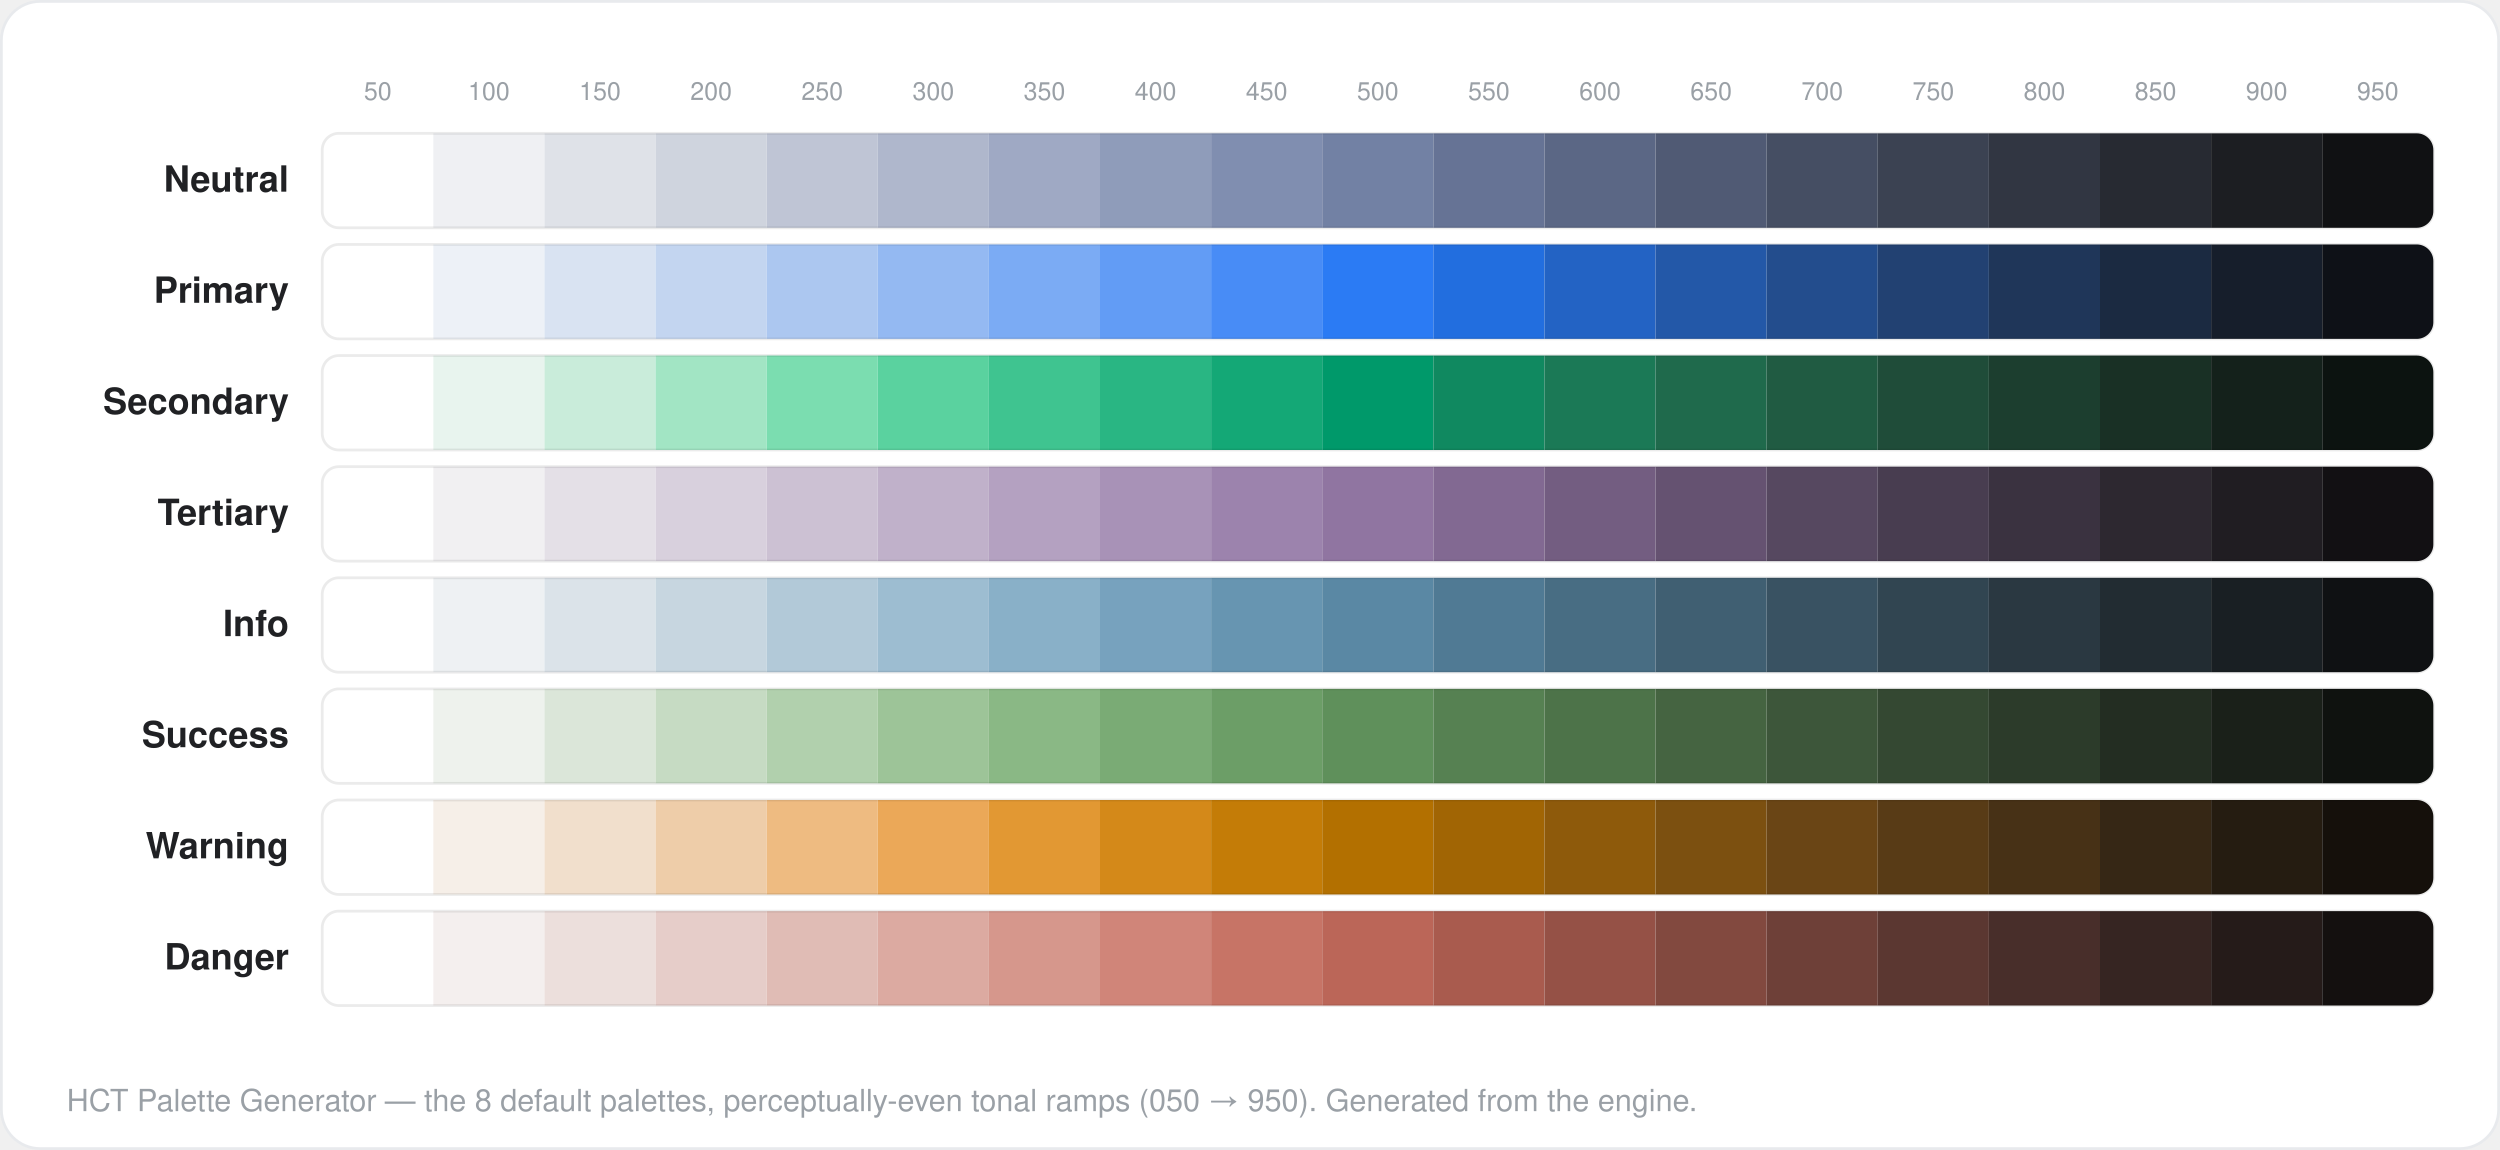
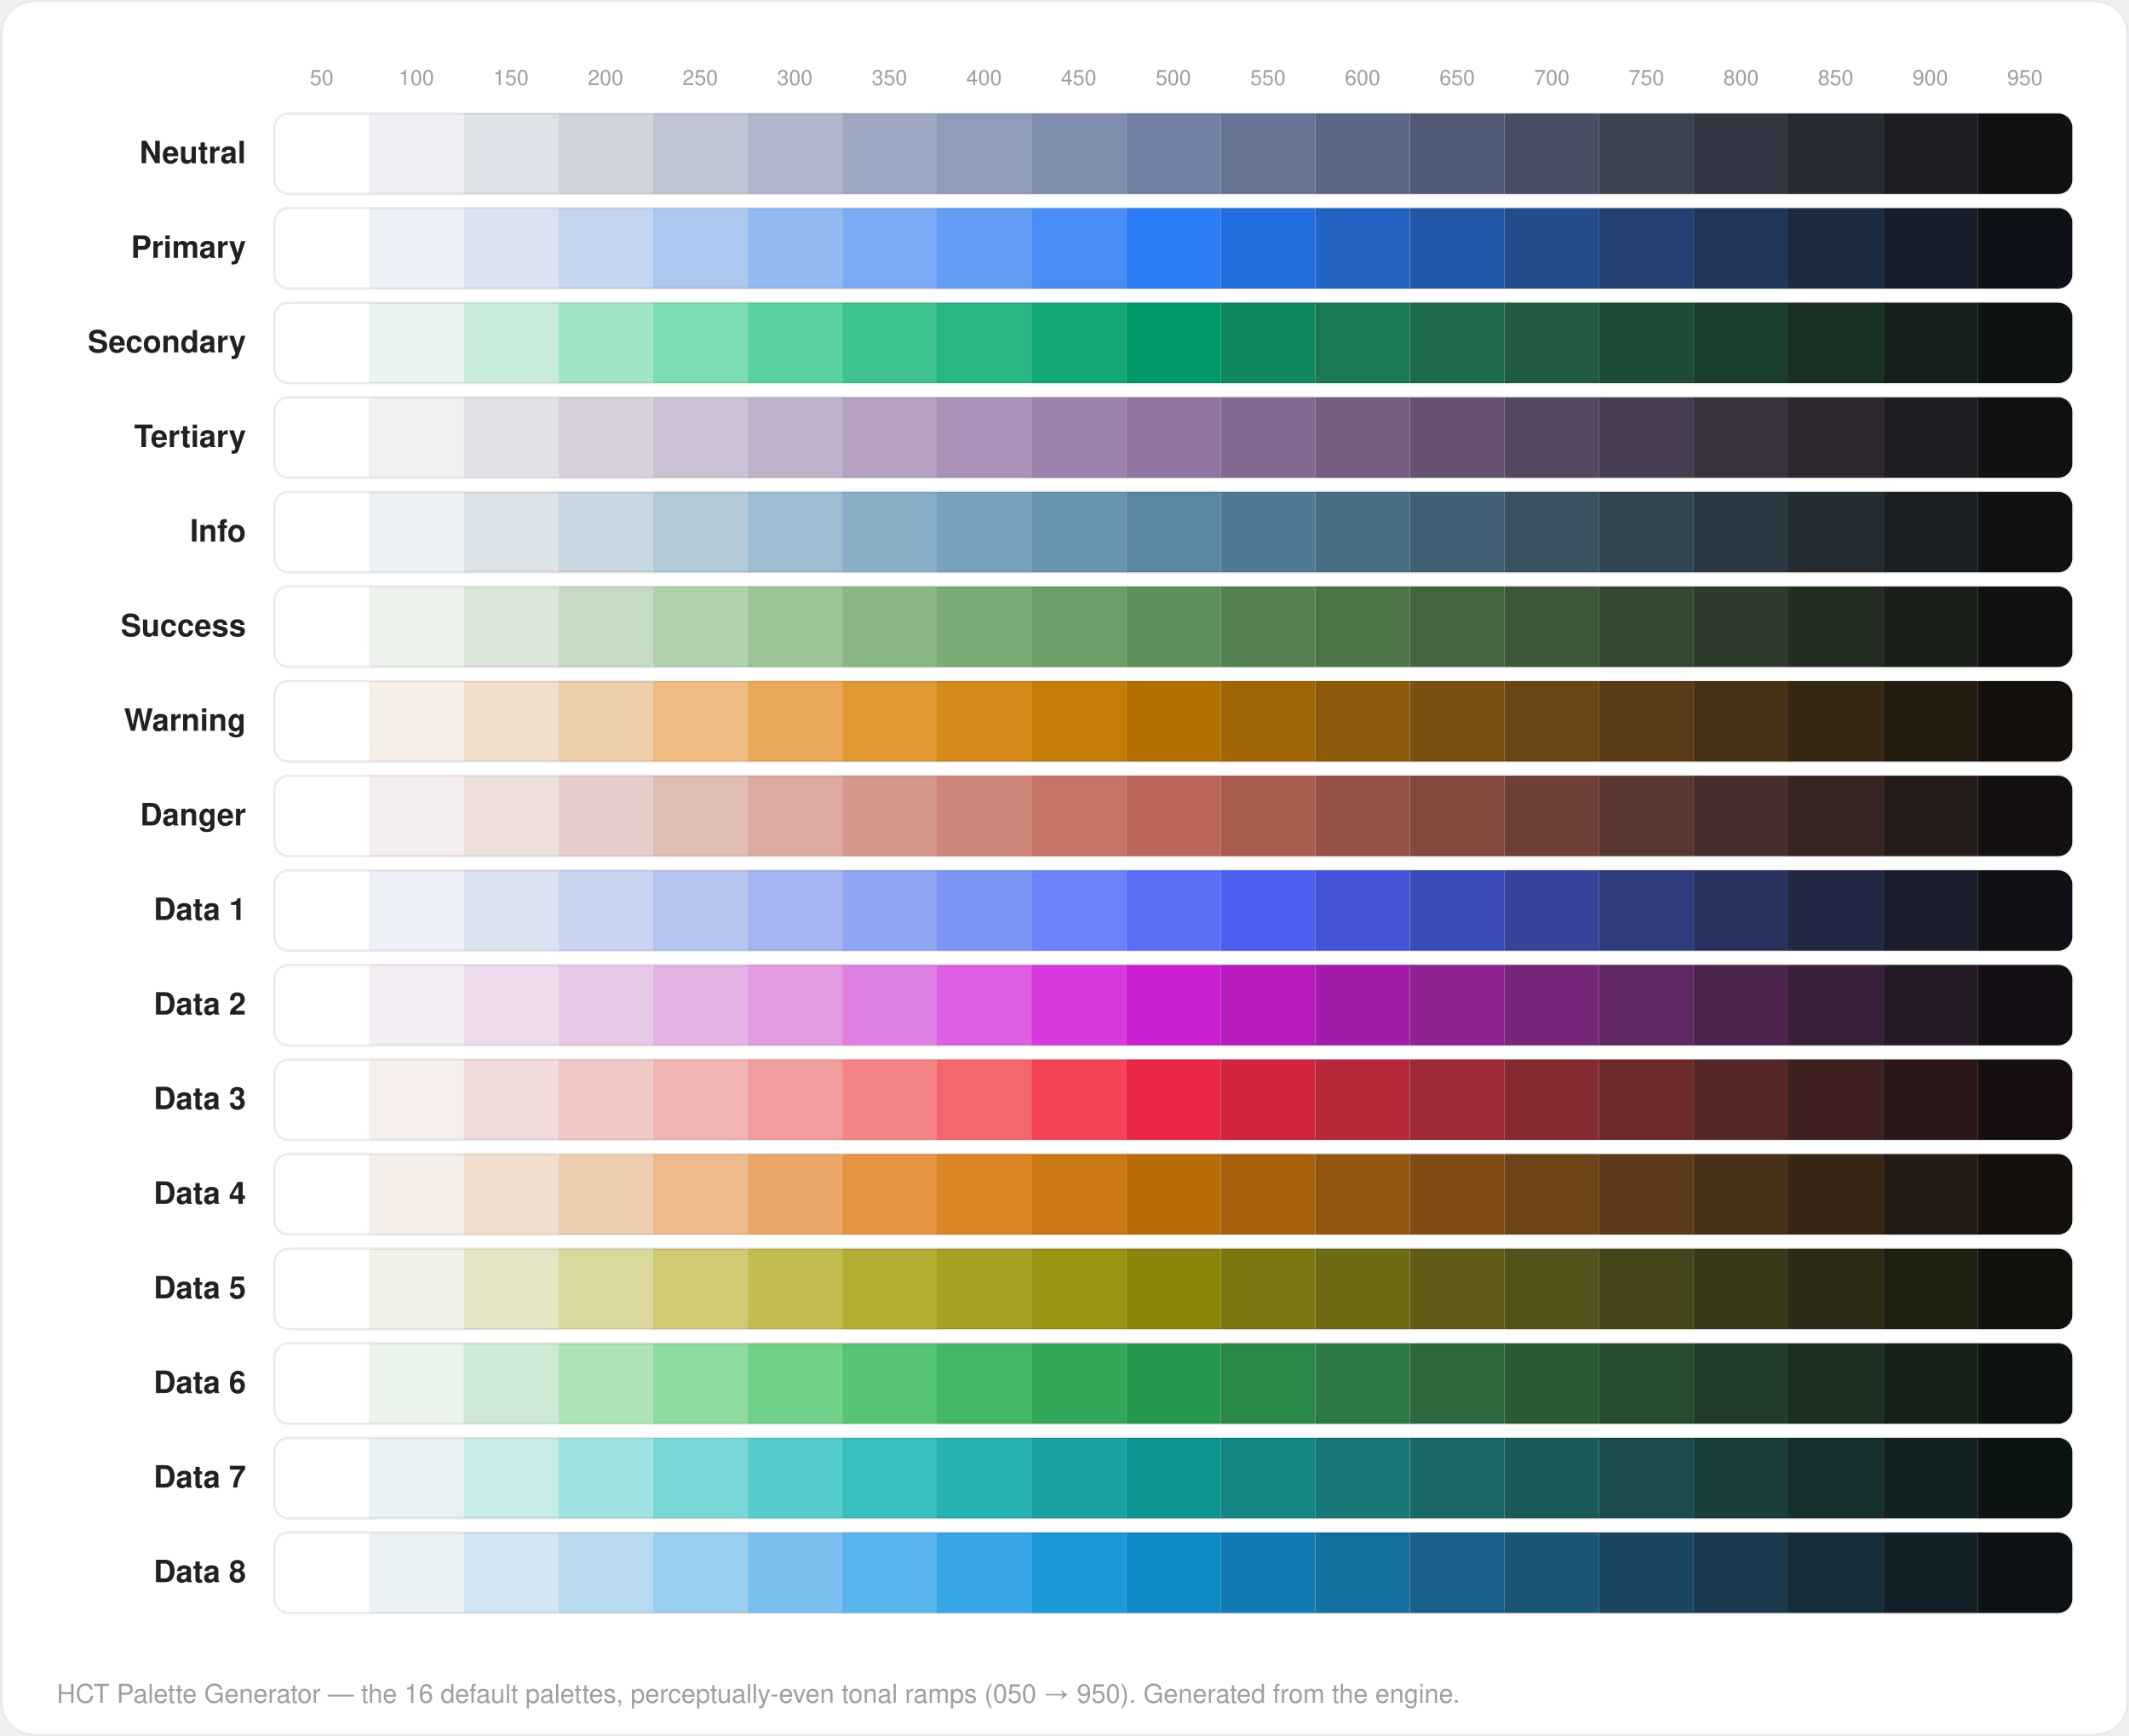
- <svg xmlns="http://www.w3.org/2000/svg" width="900" height="414" viewBox="0 0 900 414" font-family="-apple-system,BlinkMacSystemFont,Segoe UI,Helvetica,Arial,sans-serif">
-   <rect x="0.5" y="0.5" width="899" height="413" rx="14" fill="#ffffff" stroke="#e8eaed" />
+ <svg xmlns="http://www.w3.org/2000/svg" width="900" height="734" viewBox="0 0 900 734" font-family="-apple-system,BlinkMacSystemFont,Segoe UI,Helvetica,Arial,sans-serif">
+   <rect x="0.5" y="0.5" width="899" height="733" rx="14" fill="#ffffff" stroke="#e8eaed" />
  <text x="136" y="36" font-size="9" fill="#9aa0a6" text-anchor="middle">50</text>
  <text x="176" y="36" font-size="9" fill="#9aa0a6" text-anchor="middle">100</text>
  <text x="216" y="36" font-size="9" fill="#9aa0a6" text-anchor="middle">150</text>
  <text x="256" y="36" font-size="9" fill="#9aa0a6" text-anchor="middle">200</text>
  <text x="296" y="36" font-size="9" fill="#9aa0a6" text-anchor="middle">250</text>
  <text x="336" y="36" font-size="9" fill="#9aa0a6" text-anchor="middle">300</text>
  <text x="376" y="36" font-size="9" fill="#9aa0a6" text-anchor="middle">350</text>
  <text x="416" y="36" font-size="9" fill="#9aa0a6" text-anchor="middle">400</text>
  <text x="456" y="36" font-size="9" fill="#9aa0a6" text-anchor="middle">450</text>
  <text x="496" y="36" font-size="9" fill="#9aa0a6" text-anchor="middle">500</text>
  <text x="536" y="36" font-size="9" fill="#9aa0a6" text-anchor="middle">550</text>
  <text x="576" y="36" font-size="9" fill="#9aa0a6" text-anchor="middle">600</text>
  <text x="616" y="36" font-size="9" fill="#9aa0a6" text-anchor="middle">650</text>
  <text x="656" y="36" font-size="9" fill="#9aa0a6" text-anchor="middle">700</text>
  <text x="696" y="36" font-size="9" fill="#9aa0a6" text-anchor="middle">750</text>
  <text x="736" y="36" font-size="9" fill="#9aa0a6" text-anchor="middle">800</text>
  <text x="776" y="36" font-size="9" fill="#9aa0a6" text-anchor="middle">850</text>
  <text x="816" y="36" font-size="9" fill="#9aa0a6" text-anchor="middle">900</text>
  <text x="856" y="36" font-size="9" fill="#9aa0a6" text-anchor="middle">950</text>
  <clipPath id="r0">
    <rect x="116" y="48" width="760" height="34" rx="6" />
  </clipPath>
  <g clip-path="url(#r0)">
    <rect x="116" y="48" width="40" height="34" fill="#FFFFFF" />
    <rect x="156" y="48" width="40" height="34" fill="#EFF0F3" />
    <rect x="196" y="48" width="40" height="34" fill="#DFE2E8" />
    <rect x="236" y="48" width="40" height="34" fill="#CFD4DE" />
    <rect x="276" y="48" width="40" height="34" fill="#BFC5D5" />
    <rect x="316" y="48" width="40" height="34" fill="#AFB7CC" />
    <rect x="356" y="48" width="40" height="34" fill="#9FA9C4" />
    <rect x="396" y="48" width="40" height="34" fill="#8F9CBA" />
    <rect x="436" y="48" width="40" height="34" fill="#808EB0" />
    <rect x="476" y="48" width="40" height="34" fill="#7281A4" />
    <rect x="516" y="48" width="40" height="34" fill="#667395" />
    <rect x="556" y="48" width="40" height="34" fill="#5B6785" />
    <rect x="596" y="48" width="40" height="34" fill="#505A74" />
    <rect x="636" y="48" width="40" height="34" fill="#454E63" />
    <rect x="676" y="48" width="40" height="34" fill="#3B4252" />
    <rect x="716" y="48" width="40" height="34" fill="#313642" />
    <rect x="756" y="48" width="40" height="34" fill="#272A32" />
    <rect x="796" y="48" width="40" height="34" fill="#1C1E22" />
    <rect x="836" y="48" width="40" height="34" fill="#101113" />
  </g>
  <rect x="116" y="48" width="760" height="34" rx="6" fill="none" stroke="#00000014" />
  <text x="104" y="69" font-size="13" font-weight="600" fill="#202124" text-anchor="end">Neutral</text>
  <clipPath id="r1">
    <rect x="116" y="88" width="760" height="34" rx="6" />
  </clipPath>
  <g clip-path="url(#r1)">
    <rect x="116" y="88" width="40" height="34" fill="#FFFFFF" />
    <rect x="156" y="88" width="40" height="34" fill="#EDF1F7" />
    <rect x="196" y="88" width="40" height="34" fill="#D9E3F2" />
    <rect x="236" y="88" width="40" height="34" fill="#C3D5F0" />
    <rect x="276" y="88" width="40" height="34" fill="#ACC7F0" />
    <rect x="316" y="88" width="40" height="34" fill="#94B9F2" />
    <rect x="356" y="88" width="40" height="34" fill="#7BABF4" />
    <rect x="396" y="88" width="40" height="34" fill="#629CF5" />
    <rect x="436" y="88" width="40" height="34" fill="#488CF6" />
    <rect x="476" y="88" width="40" height="34" fill="#2B7BF4" />
    <rect x="516" y="88" width="40" height="34" fill="#226EDF" />
    <rect x="556" y="88" width="40" height="34" fill="#2363C4" />
    <rect x="596" y="88" width="40" height="34" fill="#2358A8" />
    <rect x="636" y="88" width="40" height="34" fill="#234D8D" />
    <rect x="676" y="88" width="40" height="34" fill="#224172" />
    <rect x="716" y="88" width="40" height="34" fill="#1F3659" />
    <rect x="756" y="88" width="40" height="34" fill="#1B2A41" />
    <rect x="796" y="88" width="40" height="34" fill="#161E2B" />
    <rect x="836" y="88" width="40" height="34" fill="#0E1117" />
  </g>
  <rect x="116" y="88" width="760" height="34" rx="6" fill="none" stroke="#00000014" />
  <text x="104" y="109" font-size="13" font-weight="600" fill="#202124" text-anchor="end">Primary</text>
  <clipPath id="r2">
    <rect x="116" y="128" width="760" height="34" rx="6" />
  </clipPath>
  <g clip-path="url(#r2)">
    <rect x="116" y="128" width="40" height="34" fill="#FFFFFF" />
    <rect x="156" y="128" width="40" height="34" fill="#E8F4EE" />
    <rect x="196" y="128" width="40" height="34" fill="#C9ECDA" />
    <rect x="236" y="128" width="40" height="34" fill="#A2E5C4" />
    <rect x="276" y="128" width="40" height="34" fill="#7BDDB0" />
    <rect x="316" y="128" width="40" height="34" fill="#5AD29F" />
    <rect x="356" y="128" width="40" height="34" fill="#3FC490" />
    <rect x="396" y="128" width="40" height="34" fill="#29B683" />
    <rect x="436" y="128" width="40" height="34" fill="#14A876" />
    <rect x="476" y="128" width="40" height="34" fill="#00996A" />
    <rect x="516" y="128" width="40" height="34" fill="#108960" />
    <rect x="556" y="128" width="40" height="34" fill="#1B7956" />
    <rect x="596" y="128" width="40" height="34" fill="#1F6A4C" />
    <rect x="636" y="128" width="40" height="34" fill="#205B42" />
    <rect x="676" y="128" width="40" height="34" fill="#1F4C39" />
    <rect x="716" y="128" width="40" height="34" fill="#1C3E2F" />
    <rect x="756" y="128" width="40" height="34" fill="#193025" />
    <rect x="796" y="128" width="40" height="34" fill="#14211B" />
    <rect x="836" y="128" width="40" height="34" fill="#0C1310" />
  </g>
  <rect x="116" y="128" width="760" height="34" rx="6" fill="none" stroke="#00000014" />
  <text x="104" y="149" font-size="13" font-weight="600" fill="#202124" text-anchor="end">Secondary</text>
  <clipPath id="r3">
    <rect x="116" y="168" width="760" height="34" rx="6" />
  </clipPath>
  <g clip-path="url(#r3)">
    <rect x="116" y="168" width="40" height="34" fill="#FFFFFF" />
    <rect x="156" y="168" width="40" height="34" fill="#F1F0F2" />
    <rect x="196" y="168" width="40" height="34" fill="#E4E0E7" />
    <rect x="236" y="168" width="40" height="34" fill="#D8D0DD" />
    <rect x="276" y="168" width="40" height="34" fill="#CCC1D3" />
    <rect x="316" y="168" width="40" height="34" fill="#C0B1CA" />
    <rect x="356" y="168" width="40" height="34" fill="#B4A1C1" />
    <rect x="396" y="168" width="40" height="34" fill="#A892B7" />
    <rect x="436" y="168" width="40" height="34" fill="#9C83AD" />
    <rect x="476" y="168" width="40" height="34" fill="#9075A1" />
    <rect x="516" y="168" width="40" height="34" fill="#826992" />
    <rect x="556" y="168" width="40" height="34" fill="#735D81" />
    <rect x="596" y="168" width="40" height="34" fill="#655271" />
    <rect x="636" y="168" width="40" height="34" fill="#564860" />
    <rect x="676" y="168" width="40" height="34" fill="#483D50" />
    <rect x="716" y="168" width="40" height="34" fill="#3A3240" />
    <rect x="756" y="168" width="40" height="34" fill="#2D2830" />
    <rect x="796" y="168" width="40" height="34" fill="#201D22" />
    <rect x="836" y="168" width="40" height="34" fill="#121013" />
  </g>
  <rect x="116" y="168" width="760" height="34" rx="6" fill="none" stroke="#00000014" />
  <text x="104" y="189" font-size="13" font-weight="600" fill="#202124" text-anchor="end">Tertiary</text>
  <clipPath id="r4">
    <rect x="116" y="208" width="760" height="34" rx="6" />
  </clipPath>
  <g clip-path="url(#r4)">
    <rect x="116" y="208" width="40" height="34" fill="#FFFFFF" />
    <rect x="156" y="208" width="40" height="34" fill="#EEF1F3" />
    <rect x="196" y="208" width="40" height="34" fill="#DBE3E9" />
    <rect x="236" y="208" width="40" height="34" fill="#C7D6E0" />
    <rect x="276" y="208" width="40" height="34" fill="#B2C9D8" />
    <rect x="316" y="208" width="40" height="34" fill="#9DBDD1" />
    <rect x="356" y="208" width="40" height="34" fill="#89B0C8" />
    <rect x="396" y="208" width="40" height="34" fill="#77A2BE" />
    <rect x="436" y="208" width="40" height="34" fill="#6795B1" />
    <rect x="476" y="208" width="40" height="34" fill="#5A88A4" />
    <rect x="516" y="208" width="40" height="34" fill="#507A94" />
    <rect x="556" y="208" width="40" height="34" fill="#486D83" />
    <rect x="596" y="208" width="40" height="34" fill="#405F72" />
    <rect x="636" y="208" width="40" height="34" fill="#395262" />
    <rect x="676" y="208" width="40" height="34" fill="#314551" />
    <rect x="716" y="208" width="40" height="34" fill="#2A3841" />
    <rect x="756" y="208" width="40" height="34" fill="#222C32" />
    <rect x="796" y="208" width="40" height="34" fill="#191F23" />
    <rect x="836" y="208" width="40" height="34" fill="#0F1113" />
  </g>
  <rect x="116" y="208" width="760" height="34" rx="6" fill="none" stroke="#00000014" />
  <text x="104" y="229" font-size="13" font-weight="600" fill="#202124" text-anchor="end">Info</text>
  <clipPath id="r5">
    <rect x="116" y="248" width="760" height="34" rx="6" />
  </clipPath>
  <g clip-path="url(#r5)">
    <rect x="116" y="248" width="40" height="34" fill="#FFFFFF" />
    <rect x="156" y="248" width="40" height="34" fill="#EEF2ED" />
    <rect x="196" y="248" width="40" height="34" fill="#DBE6D9" />
    <rect x="236" y="248" width="40" height="34" fill="#C6DBC3" />
    <rect x="276" y="248" width="40" height="34" fill="#B1D0AD" />
    <rect x="316" y="248" width="40" height="34" fill="#9DC498" />
    <rect x="356" y="248" width="40" height="34" fill="#8AB885" />
    <rect x="396" y="248" width="40" height="34" fill="#7AAB75" />
    <rect x="436" y="248" width="40" height="34" fill="#6C9E67" />
    <rect x="476" y="248" width="40" height="34" fill="#5F905B" />
    <rect x="516" y="248" width="40" height="34" fill="#568152" />
    <rect x="556" y="248" width="40" height="34" fill="#4D7349" />
    <rect x="596" y="248" width="40" height="34" fill="#456441" />
    <rect x="636" y="248" width="40" height="34" fill="#3D563A" />
    <rect x="676" y="248" width="40" height="34" fill="#344832" />
    <rect x="716" y="248" width="40" height="34" fill="#2C3B2A" />
    <rect x="756" y="248" width="40" height="34" fill="#232D22" />
    <rect x="796" y="248" width="40" height="34" fill="#1A2019" />
    <rect x="836" y="248" width="40" height="34" fill="#0F120F" />
  </g>
  <rect x="116" y="248" width="760" height="34" rx="6" fill="none" stroke="#00000014" />
  <text x="104" y="269" font-size="13" font-weight="600" fill="#202124" text-anchor="end">Success</text>
  <clipPath id="r6">
    <rect x="116" y="288" width="760" height="34" rx="6" />
  </clipPath>
  <g clip-path="url(#r6)">
    <rect x="116" y="288" width="40" height="34" fill="#FFFFFF" />
    <rect x="156" y="288" width="40" height="34" fill="#F6EFE8" />
    <rect x="196" y="288" width="40" height="34" fill="#F1DFCC" />
    <rect x="236" y="288" width="40" height="34" fill="#EECDA9" />
    <rect x="276" y="288" width="40" height="34" fill="#EEBB81" />
    <rect x="316" y="288" width="40" height="34" fill="#EBA858" />
    <rect x="356" y="288" width="40" height="34" fill="#E29833" />
    <rect x="396" y="288" width="40" height="34" fill="#D48919" />
    <rect x="436" y="288" width="40" height="34" fill="#C47C07" />
    <rect x="476" y="288" width="40" height="34" fill="#B37000" />
    <rect x="516" y="288" width="40" height="34" fill="#A16504" />
    <rect x="556" y="288" width="40" height="34" fill="#8E5A0B" />
    <rect x="596" y="288" width="40" height="34" fill="#7C5010" />
    <rect x="636" y="288" width="40" height="34" fill="#6A4515" />
    <rect x="676" y="288" width="40" height="34" fill="#583B16" />
    <rect x="716" y="288" width="40" height="34" fill="#473116" />
    <rect x="756" y="288" width="40" height="34" fill="#362715" />
    <rect x="796" y="288" width="40" height="34" fill="#251C11" />
    <rect x="836" y="288" width="40" height="34" fill="#15100B" />
  </g>
  <rect x="116" y="288" width="760" height="34" rx="6" fill="none" stroke="#00000014" />
  <text x="104" y="309" font-size="13" font-weight="600" fill="#202124" text-anchor="end">Warning</text>
  <clipPath id="r7">
    <rect x="116" y="328" width="760" height="34" rx="6" />
  </clipPath>
  <g clip-path="url(#r7)">
    <rect x="116" y="328" width="40" height="34" fill="#FFFFFF" />
    <rect x="156" y="328" width="40" height="34" fill="#F4EFEE" />
    <rect x="196" y="328" width="40" height="34" fill="#ECDFDC" />
    <rect x="236" y="328" width="40" height="34" fill="#E6CDC9" />
    <rect x="276" y="328" width="40" height="34" fill="#E0BCB5" />
    <rect x="316" y="328" width="40" height="34" fill="#DCAAA1" />
    <rect x="356" y="328" width="40" height="34" fill="#D6978C" />
    <rect x="396" y="328" width="40" height="34" fill="#D08579" />
    <rect x="436" y="328" width="40" height="34" fill="#C77466" />
    <rect x="476" y="328" width="40" height="34" fill="#BB6658" />
    <rect x="516" y="328" width="40" height="34" fill="#A95B4E" />
    <rect x="556" y="328" width="40" height="34" fill="#955146" />
    <rect x="596" y="328" width="40" height="34" fill="#82493F" />
    <rect x="636" y="328" width="40" height="34" fill="#6E4038" />
    <rect x="676" y="328" width="40" height="34" fill="#5B3731" />
    <rect x="716" y="328" width="40" height="34" fill="#482E2A" />
    <rect x="756" y="328" width="40" height="34" fill="#362522" />
    <rect x="796" y="328" width="40" height="34" fill="#251B19" />
    <rect x="836" y="328" width="40" height="34" fill="#14100F" />
  </g>
  <rect x="116" y="328" width="760" height="34" rx="6" fill="none" stroke="#00000014" />
  <text x="104" y="349" font-size="13" font-weight="600" fill="#202124" text-anchor="end">Danger</text>
-   <text x="24" y="400" font-size="11" fill="#9aa0a6">HCT Palette Generator — the 8 default palettes, perceptually-even tonal ramps (050 → 950). Generated from the engine.</text>
+   <clipPath id="r8">
+     <rect x="116" y="368" width="760" height="34" rx="6" />
+   </clipPath>
+   <g clip-path="url(#r8)">
+     <rect x="116" y="368" width="40" height="34" fill="#FFFFFF" />
+     <rect x="156" y="368" width="40" height="34" fill="#EEF0F7" />
+     <rect x="196" y="368" width="40" height="34" fill="#DCE1F2" />
+     <rect x="236" y="368" width="40" height="34" fill="#CAD3F0" />
+     <rect x="276" y="368" width="40" height="34" fill="#B7C4F0" />
+     <rect x="316" y="368" width="40" height="34" fill="#A3B4F1" />
+     <rect x="356" y="368" width="40" height="34" fill="#90A5F4" />
+     <rect x="396" y="368" width="40" height="34" fill="#7D94F7" />
+     <rect x="436" y="368" width="40" height="34" fill="#6B82F9" />
+     <rect x="476" y="368" width="40" height="34" fill="#5B70F9" />
+     <rect x="516" y="368" width="40" height="34" fill="#4E5FEF" />
+     <rect x="556" y="368" width="40" height="34" fill="#4454D8" />
+     <rect x="596" y="368" width="40" height="34" fill="#3C4BBA" />
+     <rect x="636" y="368" width="40" height="34" fill="#35439B" />
+     <rect x="676" y="368" width="40" height="34" fill="#2F3B7C" />
+     <rect x="716" y="368" width="40" height="34" fill="#28325F" />
+     <rect x="756" y="368" width="40" height="34" fill="#212844" />
+     <rect x="796" y="368" width="40" height="34" fill="#191D2D" />
+     <rect x="836" y="368" width="40" height="34" fill="#0F1117" />
+   </g>
+   <rect x="116" y="368" width="760" height="34" rx="6" fill="none" stroke="#00000014" />
+   <text x="104" y="389" font-size="13" font-weight="600" fill="#202124" text-anchor="end">Data 1</text>
+   <clipPath id="r9">
+     <rect x="116" y="408" width="760" height="34" rx="6" />
+   </clipPath>
+   <g clip-path="url(#r9)">
+     <rect x="116" y="408" width="40" height="34" fill="#FFFFFF" />
+     <rect x="156" y="408" width="40" height="34" fill="#F4EEF4" />
+     <rect x="196" y="408" width="40" height="34" fill="#EDDCED" />
+     <rect x="236" y="408" width="40" height="34" fill="#E7C8E7" />
+     <rect x="276" y="408" width="40" height="34" fill="#E4B2E4" />
+     <rect x="316" y="408" width="40" height="34" fill="#E19BE2" />
+     <rect x="356" y="408" width="40" height="34" fill="#DF80E2" />
+     <rect x="396" y="408" width="40" height="34" fill="#DE5FE3" />
+     <rect x="436" y="408" width="40" height="34" fill="#D93AE0" />
+     <rect x="476" y="408" width="40" height="34" fill="#CB1ED3" />
+     <rect x="516" y="408" width="40" height="34" fill="#B71BBE" />
+     <rect x="556" y="408" width="40" height="34" fill="#A21CA9" />
+     <rect x="596" y="408" width="40" height="34" fill="#8D2291" />
+     <rect x="636" y="408" width="40" height="34" fill="#762779" />
+     <rect x="676" y="408" width="40" height="34" fill="#602862" />
+     <rect x="716" y="408" width="40" height="34" fill="#4B254C" />
+     <rect x="756" y="408" width="40" height="34" fill="#382038" />
+     <rect x="796" y="408" width="40" height="34" fill="#261926" />
+     <rect x="836" y="408" width="40" height="34" fill="#140F14" />
+   </g>
+   <rect x="116" y="408" width="760" height="34" rx="6" fill="none" stroke="#00000014" />
+   <text x="104" y="429" font-size="13" font-weight="600" fill="#202124" text-anchor="end">Data 2</text>
+   <clipPath id="r10">
+     <rect x="116" y="448" width="760" height="34" rx="6" />
+   </clipPath>
+   <g clip-path="url(#r10)">
+     <rect x="116" y="448" width="40" height="34" fill="#FFFFFF" />
+     <rect x="156" y="448" width="40" height="34" fill="#F7EEEE" />
+     <rect x="196" y="448" width="40" height="34" fill="#F2DCDB" />
+     <rect x="236" y="448" width="40" height="34" fill="#F0C9C7" />
+     <rect x="276" y="448" width="40" height="34" fill="#F0B4B3" />
+     <rect x="316" y="448" width="40" height="34" fill="#F29D9D" />
+     <rect x="356" y="448" width="40" height="34" fill="#F48486" />
+     <rect x="396" y="448" width="40" height="34" fill="#F4676E" />
+     <rect x="436" y="448" width="40" height="34" fill="#F44457" />
+     <rect x="476" y="448" width="40" height="34" fill="#E92646" />
+     <rect x="516" y="448" width="40" height="34" fill="#D1253F" />
+     <rect x="556" y="448" width="40" height="34" fill="#B7283A" />
+     <rect x="596" y="448" width="40" height="34" fill="#9E2A36" />
+     <rect x="636" y="448" width="40" height="34" fill="#842B31" />
+     <rect x="676" y="448" width="40" height="34" fill="#6C292C" />
+     <rect x="716" y="448" width="40" height="34" fill="#552527" />
+     <rect x="756" y="448" width="40" height="34" fill="#3F2020" />
+     <rect x="796" y="448" width="40" height="34" fill="#2A1818" />
+     <rect x="836" y="448" width="40" height="34" fill="#170F0F" />
+   </g>
+   <rect x="116" y="448" width="760" height="34" rx="6" fill="none" stroke="#00000014" />
+   <text x="104" y="469" font-size="13" font-weight="600" fill="#202124" text-anchor="end">Data 3</text>
+   <clipPath id="r11">
+     <rect x="116" y="488" width="760" height="34" rx="6" />
+   </clipPath>
+   <g clip-path="url(#r11)">
+     <rect x="116" y="488" width="40" height="34" fill="#FFFFFF" />
+     <rect x="156" y="488" width="40" height="34" fill="#F6EFE9" />
+     <rect x="196" y="488" width="40" height="34" fill="#F1DECF" />
+     <rect x="236" y="488" width="40" height="34" fill="#EECDB0" />
+     <rect x="276" y="488" width="40" height="34" fill="#EDBA8D" />
+     <rect x="316" y="488" width="40" height="34" fill="#ECA667" />
+     <rect x="356" y="488" width="40" height="34" fill="#E69443" />
+     <rect x="396" y="488" width="40" height="34" fill="#DB8426" />
+     <rect x="436" y="488" width="40" height="34" fill="#CB7713" />
+     <rect x="476" y="488" width="40" height="34" fill="#B96B09" />
+     <rect x="516" y="488" width="40" height="34" fill="#A7610C" />
+     <rect x="556" y="488" width="40" height="34" fill="#945610" />
+     <rect x="596" y="488" width="40" height="34" fill="#814C14" />
+     <rect x="636" y="488" width="40" height="34" fill="#6E4318" />
+     <rect x="676" y="488" width="40" height="34" fill="#5B3919" />
+     <rect x="716" y="488" width="40" height="34" fill="#493018" />
+     <rect x="756" y="488" width="40" height="34" fill="#372616" />
+     <rect x="796" y="488" width="40" height="34" fill="#261B12" />
+     <rect x="836" y="488" width="40" height="34" fill="#15100C" />
+   </g>
+   <rect x="116" y="488" width="760" height="34" rx="6" fill="none" stroke="#00000014" />
+   <text x="104" y="509" font-size="13" font-weight="600" fill="#202124" text-anchor="end">Data 4</text>
+   <clipPath id="r12">
+     <rect x="116" y="528" width="760" height="34" rx="6" />
+   </clipPath>
+   <g clip-path="url(#r12)">
+     <rect x="116" y="528" width="40" height="34" fill="#FFFFFF" />
+     <rect x="156" y="528" width="40" height="34" fill="#F1F1E7" />
+     <rect x="196" y="528" width="40" height="34" fill="#E5E4C5" />
+     <rect x="236" y="528" width="40" height="34" fill="#DAD89C" />
+     <rect x="276" y="528" width="40" height="34" fill="#CFCA73" />
+     <rect x="316" y="528" width="40" height="34" fill="#C2BC51" />
+     <rect x="356" y="528" width="40" height="34" fill="#B5AE35" />
+     <rect x="396" y="528" width="40" height="34" fill="#A8A022" />
+     <rect x="436" y="528" width="40" height="34" fill="#9A9314" />
+     <rect x="476" y="528" width="40" height="34" fill="#8C850C" />
+     <rect x="516" y="528" width="40" height="34" fill="#7D7810" />
+     <rect x="556" y="528" width="40" height="34" fill="#6F6A14" />
+     <rect x="596" y="528" width="40" height="34" fill="#615D18" />
+     <rect x="636" y="528" width="40" height="34" fill="#54511A" />
+     <rect x="676" y="528" width="40" height="34" fill="#46441A" />
+     <rect x="716" y="528" width="40" height="34" fill="#393819" />
+     <rect x="756" y="528" width="40" height="34" fill="#2C2B16" />
+     <rect x="796" y="528" width="40" height="34" fill="#1F1F12" />
+     <rect x="836" y="528" width="40" height="34" fill="#12110C" />
+   </g>
+   <rect x="116" y="528" width="760" height="34" rx="6" fill="none" stroke="#00000014" />
+   <text x="104" y="549" font-size="13" font-weight="600" fill="#202124" text-anchor="end">Data 5</text>
+   <clipPath id="r13">
+     <rect x="116" y="568" width="760" height="34" rx="6" />
+   </clipPath>
+   <g clip-path="url(#r13)">
+     <rect x="116" y="568" width="40" height="34" fill="#FFFFFF" />
+     <rect x="156" y="568" width="40" height="34" fill="#EAF3EC" />
+     <rect x="196" y="568" width="40" height="34" fill="#CFEAD4" />
+     <rect x="236" y="568" width="40" height="34" fill="#AEE3B8" />
+     <rect x="276" y="568" width="40" height="34" fill="#8DDB9E" />
+     <rect x="316" y="568" width="40" height="34" fill="#70D087" />
+     <rect x="356" y="568" width="40" height="34" fill="#58C475" />
+     <rect x="396" y="568" width="40" height="34" fill="#45B666" />
+     <rect x="436" y="568" width="40" height="34" fill="#34A859" />
+     <rect x="476" y="568" width="40" height="34" fill="#26994E" />
+     <rect x="516" y="568" width="40" height="34" fill="#2A8948" />
+     <rect x="556" y="568" width="40" height="34" fill="#2D7943" />
+     <rect x="596" y="568" width="40" height="34" fill="#2C6A3D" />
+     <rect x="636" y="568" width="40" height="34" fill="#295B36" />
+     <rect x="676" y="568" width="40" height="34" fill="#264C2F" />
+     <rect x="716" y="568" width="40" height="34" fill="#213D28" />
+     <rect x="756" y="568" width="40" height="34" fill="#1C2F20" />
+     <rect x="796" y="568" width="40" height="34" fill="#162118" />
+     <rect x="836" y="568" width="40" height="34" fill="#0D130E" />
+   </g>
+   <rect x="116" y="568" width="760" height="34" rx="6" fill="none" stroke="#00000014" />
+   <text x="104" y="589" font-size="13" font-weight="600" fill="#202124" text-anchor="end">Data 6</text>
+   <clipPath id="r14">
+     <rect x="116" y="608" width="760" height="34" rx="6" />
+   </clipPath>
+   <g clip-path="url(#r14)">
+     <rect x="116" y="608" width="40" height="34" fill="#FFFFFF" />
+     <rect x="156" y="608" width="40" height="34" fill="#E7F3F3" />
+     <rect x="196" y="608" width="40" height="34" fill="#C7EAEA" />
+     <rect x="236" y="608" width="40" height="34" fill="#A0E2E1" />
+     <rect x="276" y="608" width="40" height="34" fill="#78D8D8" />
+     <rect x="316" y="608" width="40" height="34" fill="#55CDCD" />
+     <rect x="356" y="608" width="40" height="34" fill="#3ABFC0" />
+     <rect x="396" y="608" width="40" height="34" fill="#26B1B2" />
+     <rect x="436" y="608" width="40" height="34" fill="#18A2A3" />
+     <rect x="476" y="608" width="40" height="34" fill="#0F9494" />
+     <rect x="516" y="608" width="40" height="34" fill="#138585" />
+     <rect x="556" y="608" width="40" height="34" fill="#177676" />
+     <rect x="596" y="608" width="40" height="34" fill="#1A6767" />
+     <rect x="636" y="608" width="40" height="34" fill="#1B5959" />
+     <rect x="676" y="608" width="40" height="34" fill="#1B4B4B" />
+     <rect x="716" y="608" width="40" height="34" fill="#193D3D" />
+     <rect x="756" y="608" width="40" height="34" fill="#162F2F" />
+     <rect x="796" y="608" width="40" height="34" fill="#122121" />
+     <rect x="836" y="608" width="40" height="34" fill="#0C1313" />
+   </g>
+   <rect x="116" y="608" width="760" height="34" rx="6" fill="none" stroke="#00000014" />
+   <text x="104" y="629" font-size="13" font-weight="600" fill="#202124" text-anchor="end">Data 7</text>
+   <clipPath id="r15">
+     <rect x="116" y="648" width="760" height="34" rx="6" />
+   </clipPath>
+   <g clip-path="url(#r15)">
+     <rect x="116" y="648" width="40" height="34" fill="#FFFFFF" />
+     <rect x="156" y="648" width="40" height="34" fill="#EBF2F6" />
+     <rect x="196" y="648" width="40" height="34" fill="#D3E5F2" />
+     <rect x="236" y="648" width="40" height="34" fill="#B9D9F0" />
+     <rect x="276" y="648" width="40" height="34" fill="#9BCDEF" />
+     <rect x="316" y="648" width="40" height="34" fill="#7AC0EF" />
+     <rect x="356" y="648" width="40" height="34" fill="#58B4ED" />
+     <rect x="396" y="648" width="40" height="34" fill="#37A6E6" />
+     <rect x="436" y="648" width="40" height="34" fill="#1D98D9" />
+     <rect x="476" y="648" width="40" height="34" fill="#0E8AC7" />
+     <rect x="516" y="648" width="40" height="34" fill="#107CB3" />
+     <rect x="556" y="648" width="40" height="34" fill="#136F9F" />
+     <rect x="596" y="648" width="40" height="34" fill="#18618A" />
+     <rect x="636" y="648" width="40" height="34" fill="#1B5475" />
+     <rect x="676" y="648" width="40" height="34" fill="#1B4661" />
+     <rect x="716" y="648" width="40" height="34" fill="#1A394D" />
+     <rect x="756" y="648" width="40" height="34" fill="#182D3A" />
+     <rect x="796" y="648" width="40" height="34" fill="#132028" />
+     <rect x="836" y="648" width="40" height="34" fill="#0C1216" />
+   </g>
+   <rect x="116" y="648" width="760" height="34" rx="6" fill="none" stroke="#00000014" />
+   <text x="104" y="669" font-size="13" font-weight="600" fill="#202124" text-anchor="end">Data 8</text>
+   <text x="24" y="720" font-size="11" fill="#9aa0a6">HCT Palette Generator — the 16 default palettes, perceptually-even tonal ramps (050 → 950). Generated from the engine.</text>
</svg>
